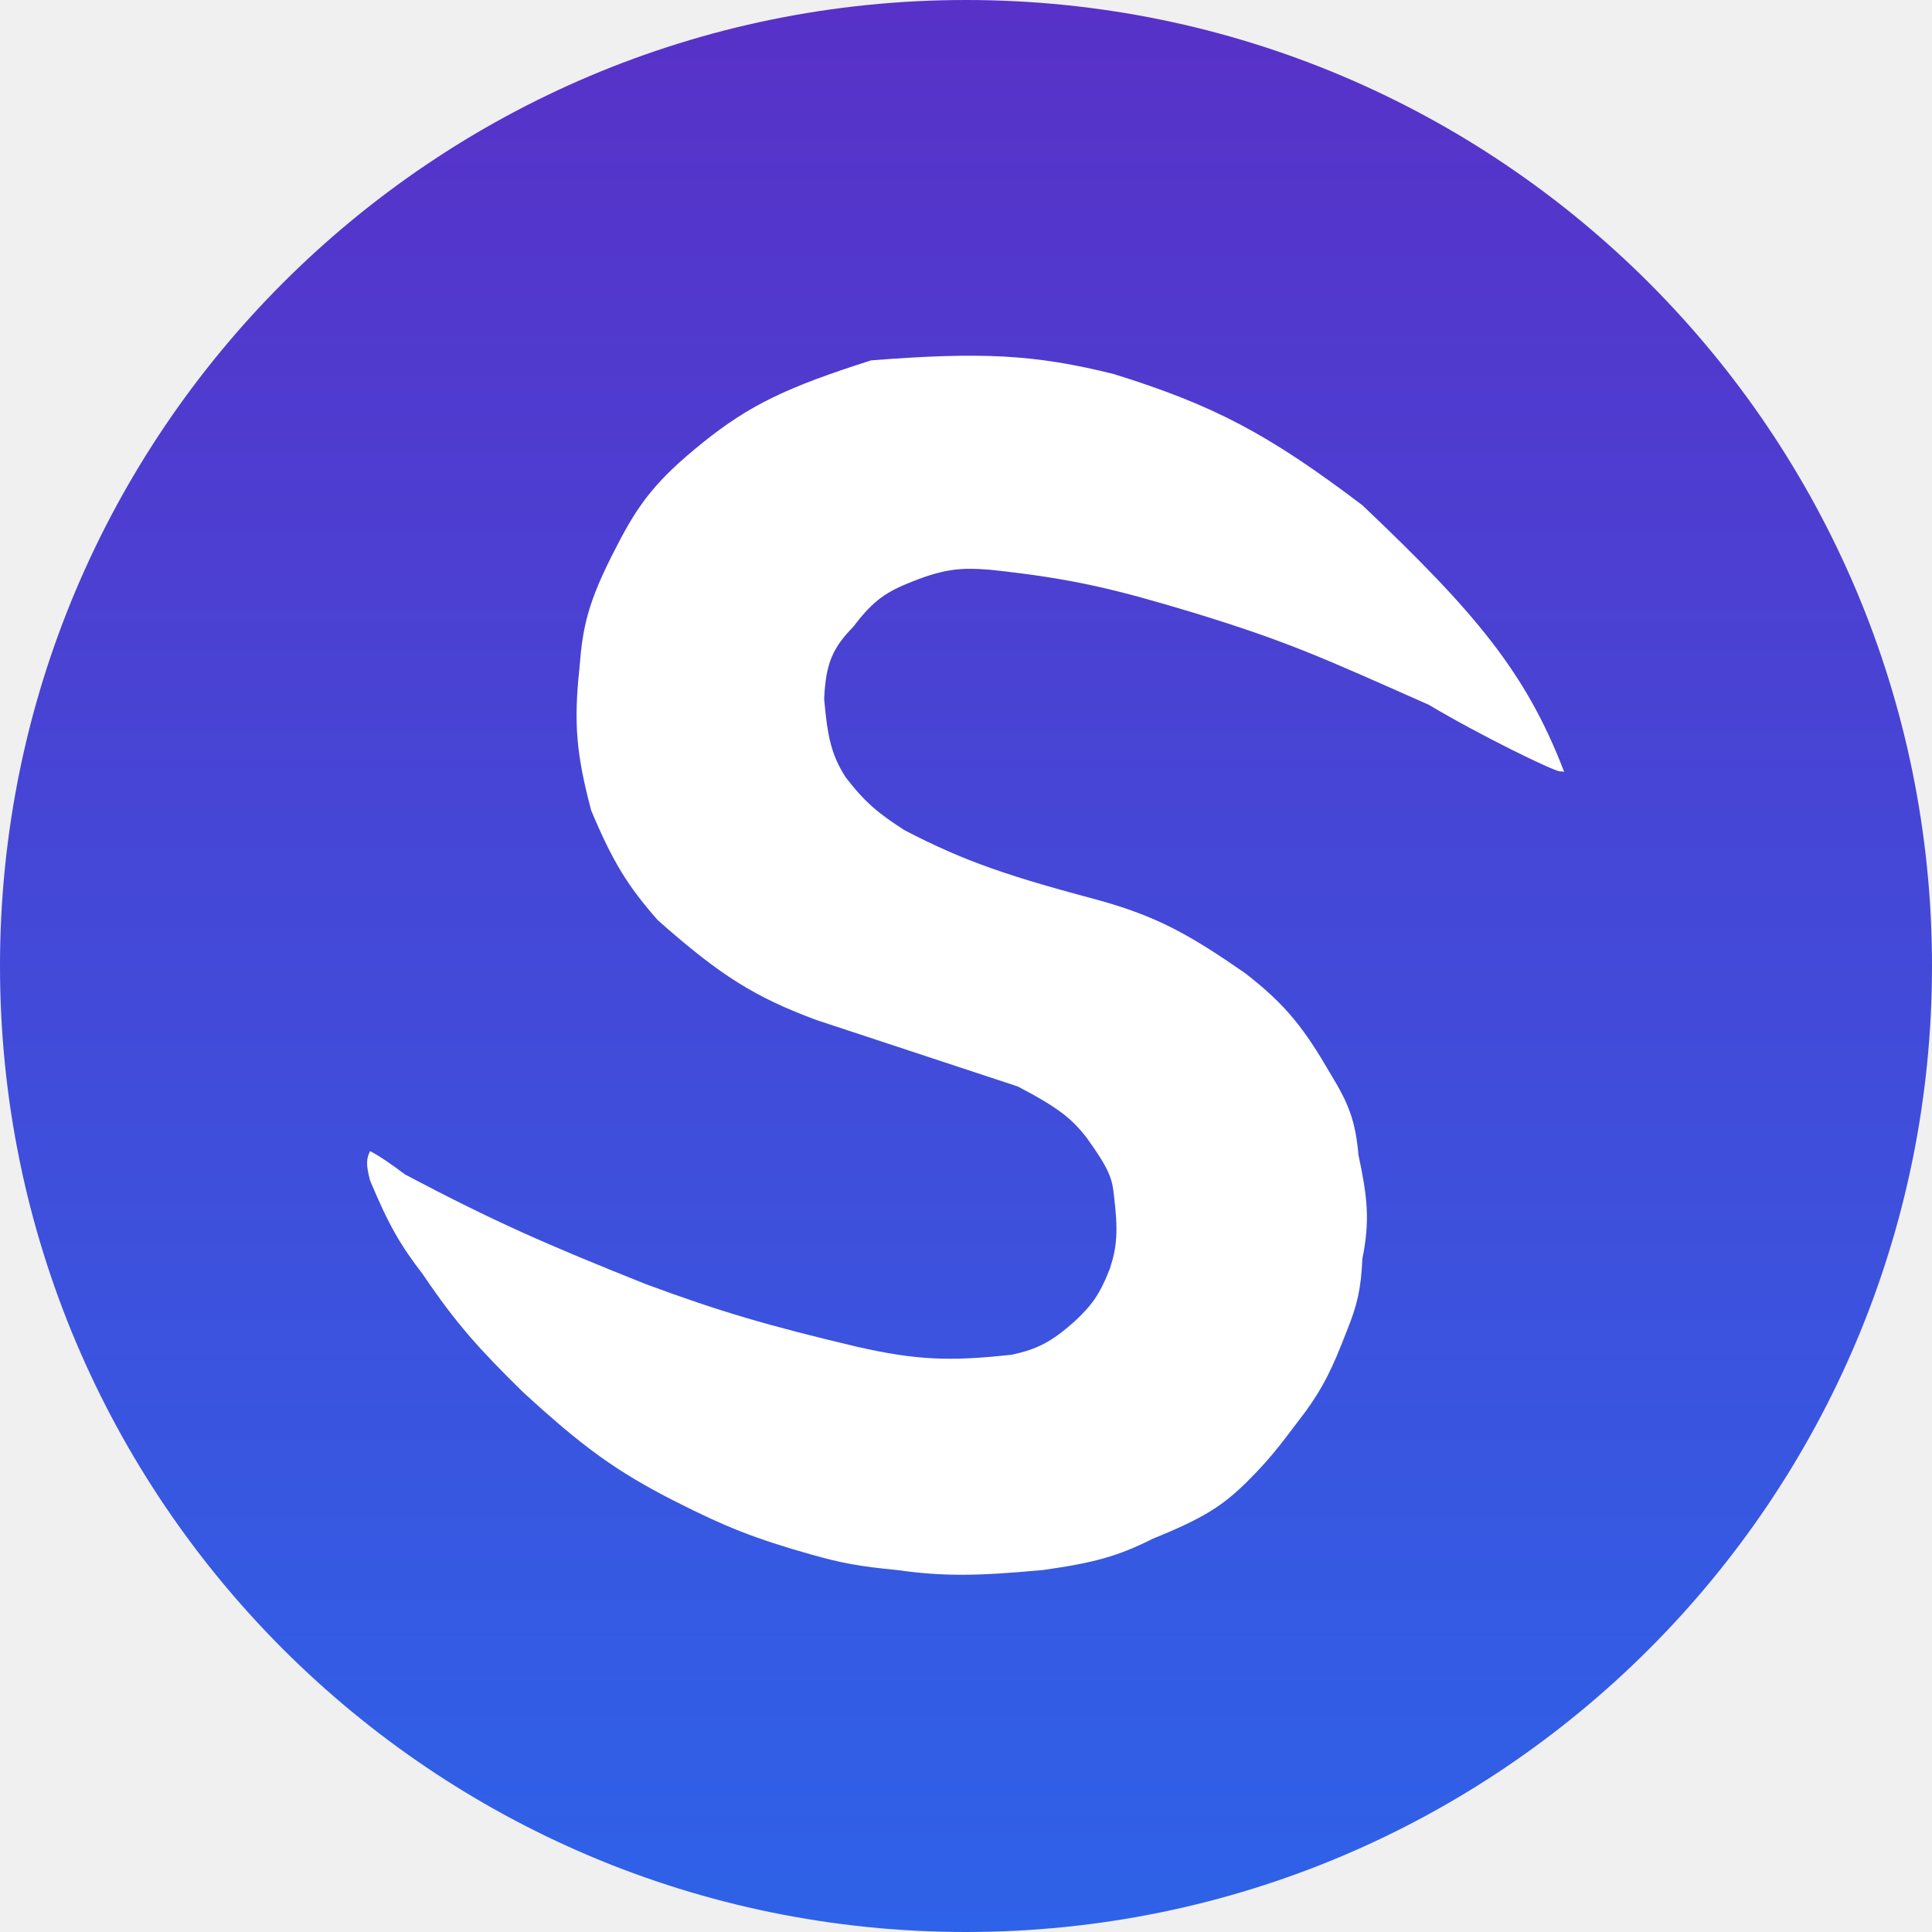
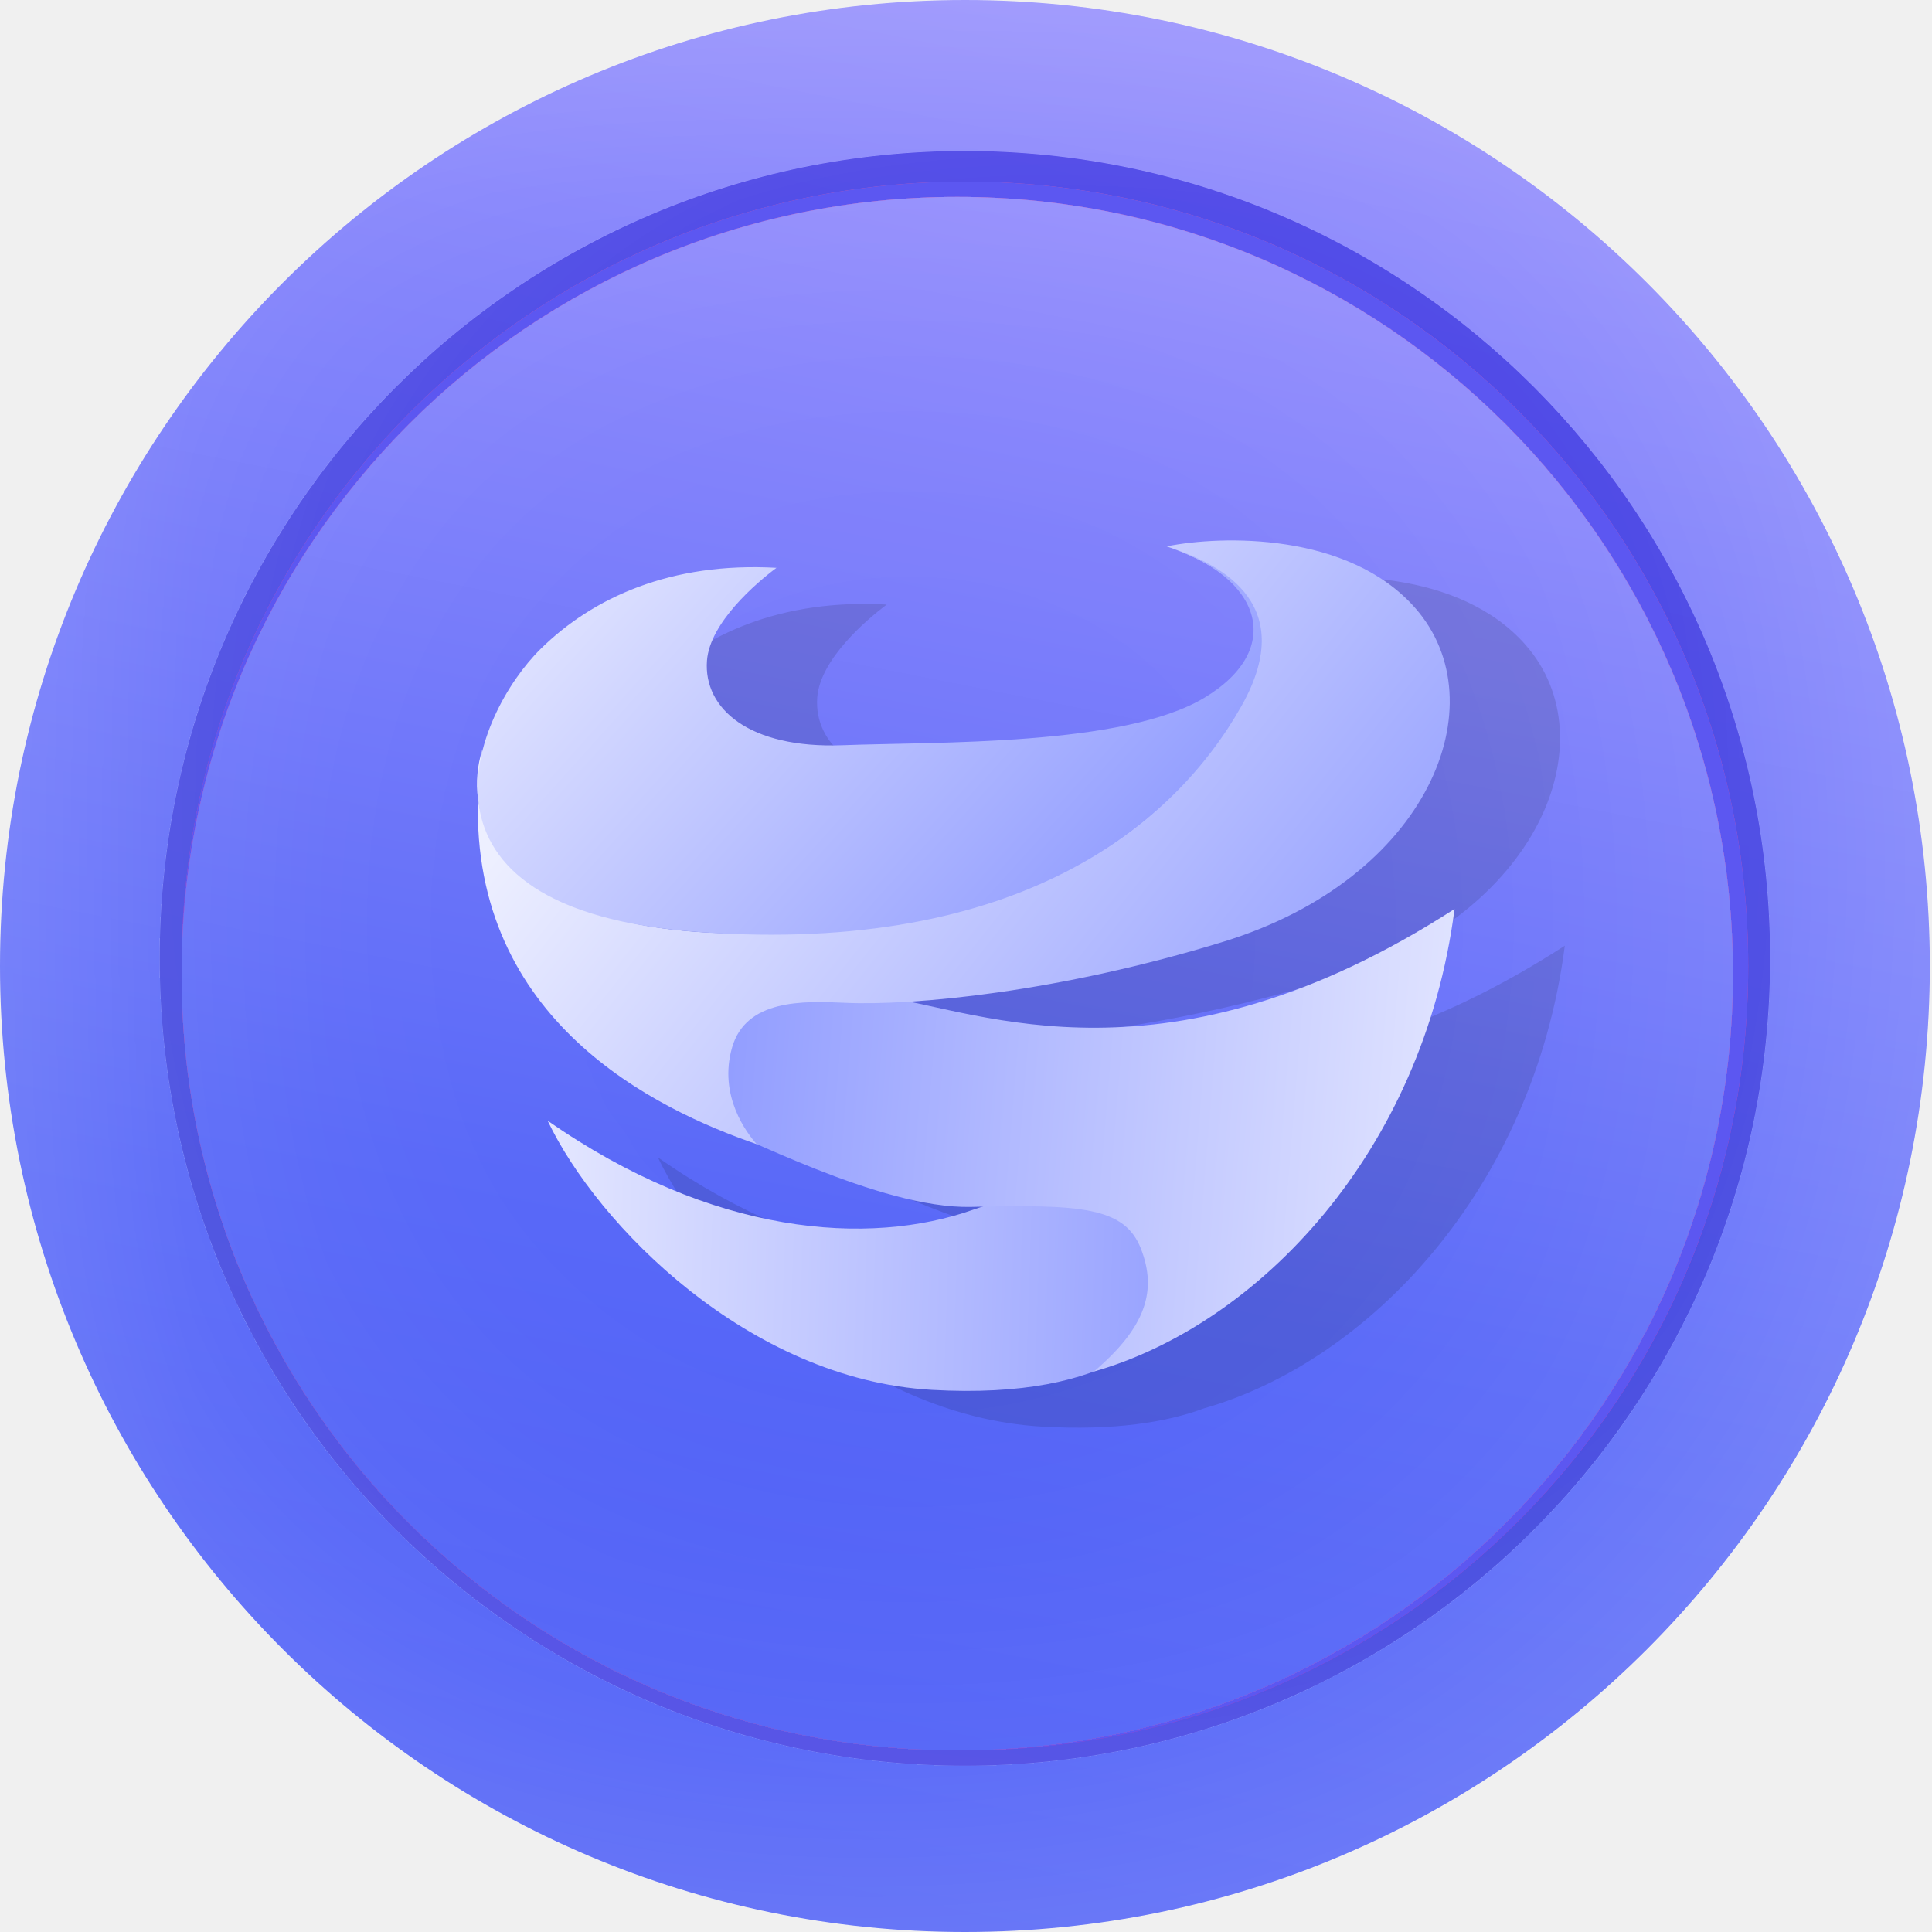
<svg xmlns="http://www.w3.org/2000/svg" width="55" height="55" viewBox="0 0 55 55" fill="none">
-   <circle cx="27.5" cy="27.5" r="27.5" fill="url(#paint0_linear_1032_5647)" />
-   <path d="M31.708 10.649C34.55 11.533 36.107 12.353 38.784 14.383C41.987 17.422 43.441 19.137 44.523 21.96C44.527 21.967 44.53 21.972 44.533 21.976C44.543 21.986 44.548 21.982 44.533 21.976C44.519 21.969 44.483 21.96 44.412 21.96C44.245 21.96 42.151 20.945 40.679 20.066C37.689 18.741 36.684 18.271 33.992 17.447C31.815 16.791 30.57 16.472 28.198 16.221C27.381 16.154 26.904 16.185 25.969 16.556C25.266 16.837 24.886 17.055 24.297 17.837C23.721 18.428 23.508 18.854 23.462 19.899C23.556 20.978 23.67 21.497 24.074 22.128C24.648 22.873 25.029 23.167 25.746 23.632C27.504 24.551 28.801 24.965 31.318 25.638C32.94 26.095 33.841 26.592 35.441 27.7C36.617 28.611 37.125 29.275 37.893 30.597C38.405 31.435 38.589 31.932 38.673 32.881C38.928 34.079 39.005 34.737 38.784 35.834C38.744 36.704 38.639 37.152 38.338 37.896C37.926 38.967 37.673 39.48 37.168 40.181C36.603 40.913 36.277 41.415 35.497 42.186C34.819 42.854 34.282 43.213 32.822 43.802C31.829 44.304 31.137 44.491 29.702 44.694C27.827 44.867 26.886 44.885 25.523 44.694C24.46 44.593 23.928 44.491 23.071 44.248C21.5 43.803 20.648 43.465 19.227 42.744C17.507 41.871 16.557 41.16 14.881 39.623C13.652 38.413 13.002 37.704 12.039 36.28C11.402 35.45 11.068 34.884 10.535 33.606C10.417 33.161 10.427 32.988 10.535 32.77C10.848 32.936 11.089 33.108 11.538 33.439C14.091 34.786 15.537 35.419 18.391 36.559C20.513 37.343 21.835 37.731 24.409 38.342C26.098 38.726 27.063 38.758 28.811 38.565C29.524 38.407 29.916 38.216 30.593 37.617C31.076 37.164 31.309 36.855 31.596 36.113C31.804 35.483 31.834 35.027 31.708 33.996C31.659 33.551 31.575 33.274 30.928 32.38C30.515 31.855 30.166 31.554 28.978 30.931L23.239 29.037C21.509 28.393 20.523 27.79 18.725 26.195C17.878 25.23 17.456 24.561 16.831 23.075C16.411 21.491 16.326 20.601 16.497 19.007C16.588 17.844 16.727 17.141 17.555 15.553C18.189 14.316 18.691 13.661 20.007 12.6C21.333 11.536 22.387 11.026 24.799 10.259C27.936 10.014 29.46 10.088 31.708 10.649Z" fill="white" />
+   <g filter="url(#filter0_i_1453_2051)">
+     <ellipse cx="27.469" cy="27.5" rx="27.469" ry="27.5" fill="url(#paint0_linear_1453_2051)" />
+   </g>
+   <g filter="url(#filter1_i_1453_2051)">
+     <ellipse cx="27.469" cy="27.282" rx="22.922" ry="22.984" fill="url(#paint1_linear_1453_2051)" />
+   </g>
+   <ellipse cx="27.469" cy="27.5" rx="22.299" ry="22.33" fill="url(#paint2_linear_1453_2051)" />
+   <ellipse cx="27.469" cy="27.5" rx="22.299" ry="22.33" fill="#5C57F1" />
+   <g filter="url(#filter2_i_1453_2051)">
+     <ellipse cx="27.251" cy="27.718" rx="22.081" ry="22.112" fill="url(#paint3_linear_1453_2051)" />
+     <ellipse cx="27.251" cy="27.718" rx="22.081" ry="22.112" fill="url(#paint4_linear_1453_2051)" />
+   </g>
+   <path fill-rule="evenodd" clip-rule="evenodd" d="M36.351 16.6C37.921 16.284 41.536 16.194 43.434 18.363C45.807 21.074 43.807 26.057 37.978 27.853C34.472 28.933 31.239 29.423 29.03 29.563C29.249 29.607 29.482 29.658 29.729 29.712L29.729 29.712C32.643 30.35 37.566 31.428 44.547 26.922C43.654 33.842 38.967 38.753 34.279 40.092L34.282 40.09C33.208 40.493 31.705 40.73 29.666 40.613C24.458 40.315 20.143 35.926 18.729 32.949C23.416 36.223 27.867 36.54 30.857 35.479C30.938 35.45 31.018 35.423 31.098 35.398C30.995 35.4 30.89 35.402 30.782 35.405C28.908 35.449 26.264 34.312 24.679 33.616L24.682 33.619C21.801 32.627 16.563 30.111 16.746 23.785C16.75 23.814 16.754 23.842 16.759 23.871C16.754 23.83 16.75 23.788 16.747 23.747C16.747 23.76 16.747 23.773 16.746 23.785C16.683 23.316 16.728 22.841 16.869 22.384C16.863 22.426 16.857 22.468 16.852 22.51C17.13 21.297 17.87 20.168 18.534 19.516C20.014 18.062 22.228 17.042 25.244 17.211C24.668 17.64 23.347 18.77 23.265 19.855C23.164 21.21 24.452 22.363 27.129 22.261C27.546 22.245 28.026 22.235 28.55 22.224C31.39 22.165 35.487 22.079 37.433 20.905C39.356 19.746 39.195 18.126 37.52 17.119C37.205 16.936 36.847 16.773 36.456 16.636C36.42 16.624 36.385 16.613 36.348 16.601C36.377 16.61 36.407 16.62 36.437 16.63C36.408 16.62 36.38 16.61 36.351 16.6Z" fill="black" fill-opacity="0.12" />
+   <path d="M26.527 39.567C21.319 39.269 17.003 34.879 15.59 31.903C20.277 35.177 24.728 35.493 27.718 34.433C31.087 33.237 33.447 34.717 33.447 36.665C33.447 37.855 31.735 39.864 26.527 39.567Z" fill="url(#paint5_linear_1453_2051)" />
+   <path d="M31.14 39.046C35.828 37.706 40.515 32.796 41.408 25.876C33.224 31.159 27.866 28.766 25.262 28.406C23.413 28.151 22.056 27.851 20.802 28.766C19.64 29.614 19.803 31.385 20.277 32.052C20.947 32.201 25.039 34.42 27.643 34.358C30.768 34.284 32.017 34.358 32.48 35.549C32.943 36.739 32.628 37.781 31.14 39.046Z" fill="url(#paint6_linear_1453_2051)" />
+   <path d="M33.211 15.554C34.782 15.238 38.397 15.147 40.295 17.316C42.667 20.028 40.668 25.01 34.838 26.806C30.174 28.244 25.992 28.636 24.063 28.548C22.867 28.494 21.237 28.44 20.84 29.822C20.444 31.205 21.271 32.267 21.542 32.572C18.662 31.581 13.424 29.065 13.607 22.739C13.543 22.269 13.589 21.794 13.73 21.337C13.66 21.824 13.62 22.291 13.607 22.739C13.947 25.257 17.425 27.613 26.193 26.095C31.817 25.122 34.552 22.015 35.787 18.909C36.291 17.45 35.149 16.2 33.211 15.554Z" fill="url(#paint7_linear_1453_2051)" />
+   <path d="M20.126 18.808C20.208 17.724 21.529 16.594 22.105 16.165C19.089 15.995 16.875 17.015 15.395 18.469C13.527 20.303 11.065 25.908 19.923 26.536C29.006 27.18 33.43 23.49 35.344 20.096C37.051 17.07 34.55 15.983 33.209 15.555C35.91 16.418 36.598 18.469 34.294 19.859C31.989 21.249 26.668 21.113 23.99 21.215C21.313 21.317 20.025 20.164 20.126 18.808Z" fill="url(#paint8_linear_1453_2051)" />
  <defs>
-     <linearGradient id="paint0_linear_1032_5647" x1="27.5" y1="0" x2="27.5" y2="55" gradientUnits="userSpaceOnUse">
-       <stop stop-color="#5831C8" />
-       <stop offset="1" stop-color="#2E62E8" />
+     <filter id="filter0_i_1453_2051" x="-2.742" y="-2.742" width="57.68" height="57.742" filterUnits="userSpaceOnUse" color-interpolation-filters="sRGB">
+       <feFlood flood-opacity="0" result="BackgroundImageFix" />
+       <feBlend mode="normal" in="SourceGraphic" in2="BackgroundImageFix" result="shape" />
+       <feColorMatrix in="SourceAlpha" type="matrix" values="0 0 0 0 0 0 0 0 0 0 0 0 0 0 0 0 0 0 127 0" result="hardAlpha" />
+       <feOffset dx="-2.742" dy="-2.742" />
+       <feGaussianBlur stdDeviation="10.284" />
+       <feComposite in2="hardAlpha" operator="arithmetic" k2="-1" k3="1" />
+       <feColorMatrix type="matrix" values="0 0 0 0 1 0 0 0 0 1 0 0 0 0 1 0 0 0 0.2 0" />
+       <feBlend mode="normal" in2="shape" result="effect1_innerShadow_1453_2051" />
+     </filter>
+     <filter id="filter1_i_1453_2051" x="4.547" y="0.184" width="48.586" height="50.082" filterUnits="userSpaceOnUse" color-interpolation-filters="sRGB">
+       <feFlood flood-opacity="0" result="BackgroundImageFix" />
+       <feBlend mode="normal" in="SourceGraphic" in2="BackgroundImageFix" result="shape" />
+       <feColorMatrix in="SourceAlpha" type="matrix" values="0 0 0 0 0 0 0 0 0 0 0 0 0 0 0 0 0 0 127 0" result="hardAlpha" />
+       <feOffset dx="2.742" dy="-4.114" />
+       <feGaussianBlur stdDeviation="6.856" />
+       <feComposite in2="hardAlpha" operator="arithmetic" k2="-1" k3="1" />
+       <feColorMatrix type="matrix" values="0 0 0 0 1 0 0 0 0 1 0 0 0 0 1 0 0 0 0.15 0" />
+       <feBlend mode="normal" in2="shape" result="effect1_innerShadow_1453_2051" />
+     </filter>
+     <filter id="filter2_i_1453_2051" x="3.799" y="4.235" width="45.533" height="45.595" filterUnits="userSpaceOnUse" color-interpolation-filters="sRGB">
+       <feFlood flood-opacity="0" result="BackgroundImageFix" />
+       <feBlend mode="normal" in="SourceGraphic" in2="BackgroundImageFix" result="shape" />
+       <feColorMatrix in="SourceAlpha" type="matrix" values="0 0 0 0 0 0 0 0 0 0 0 0 0 0 0 0 0 0 127 0" result="hardAlpha" />
+       <feOffset dx="-1.371" dy="-1.371" />
+       <feGaussianBlur stdDeviation="6.856" />
+       <feComposite in2="hardAlpha" operator="arithmetic" k2="-1" k3="1" />
+       <feColorMatrix type="matrix" values="0 0 0 0 1 0 0 0 0 1 0 0 0 0 1 0 0 0 0.1 0" />
+       <feBlend mode="normal" in2="shape" result="effect1_innerShadow_1453_2051" />
+     </filter>
+     <linearGradient id="paint0_linear_1453_2051" x1="15.292" y1="76.52" x2="30.926" y2="-2.647" gradientUnits="userSpaceOnUse">
+       <stop stop-color="#3B4EF4" />
+       <stop offset="0.5" stop-color="#5868F8" />
+       <stop offset="1" stop-color="#978FFD" />
+     </linearGradient>
+     <linearGradient id="paint1_linear_1453_2051" x1="38.151" y1="-4.173" x2="21.801" y2="61.509" gradientUnits="userSpaceOnUse">
+       <stop offset="0.145" stop-color="#4D46E7" />
+       <stop offset="0.67" stop-color="#3940DD" />
+       <stop offset="0.99" stop-color="#483AE8" />
+     </linearGradient>
+     <linearGradient id="paint2_linear_1453_2051" x1="17.583" y1="67.305" x2="30.281" y2="3.022" gradientUnits="userSpaceOnUse">
+       <stop stop-color="#9132BB" />
+       <stop offset="0.5" stop-color="#C53FB0" />
+       <stop offset="1" stop-color="#D35AA7" />
+     </linearGradient>
+     <linearGradient id="paint3_linear_1453_2051" x1="17.462" y1="67.134" x2="30.036" y2="3.479" gradientUnits="userSpaceOnUse">
+       <stop stop-color="#9132BB" />
+       <stop offset="0.5" stop-color="#C53FB0" />
+       <stop offset="1" stop-color="#D35AA7" />
+     </linearGradient>
+     <linearGradient id="paint4_linear_1453_2051" x1="17.462" y1="67.134" x2="30.036" y2="3.479" gradientUnits="userSpaceOnUse">
+       <stop stop-color="#3B4EF4" />
+       <stop offset="0.5" stop-color="#5868F8" />
+       <stop offset="1" stop-color="#978FFD" />
+     </linearGradient>
+     <linearGradient id="paint5_linear_1453_2051" x1="36.197" y1="35.772" x2="13.391" y2="35.042" gradientUnits="userSpaceOnUse">
+       <stop stop-color="#8B97FF" />
+       <stop offset="1" stop-color="#EDEFFF" />
+     </linearGradient>
+     <linearGradient id="paint6_linear_1453_2051" x1="18.638" y1="30.787" x2="44.602" y2="32.904" gradientUnits="userSpaceOnUse">
+       <stop stop-color="#8B97FF" />
+       <stop offset="1" stop-color="#EDEFFF" />
+     </linearGradient>
+     <linearGradient id="paint7_linear_1453_2051" x1="41.92" y1="29.247" x2="22.469" y2="13.809" gradientUnits="userSpaceOnUse">
+       <stop stop-color="#8B97FF" />
+       <stop offset="1" stop-color="#EDEFFF" />
+     </linearGradient>
+     <linearGradient id="paint8_linear_1453_2051" x1="32.091" y1="27.79" x2="15.379" y2="12.722" gradientUnits="userSpaceOnUse">
+       <stop stop-color="#8B97FF" />
+       <stop offset="1" stop-color="#EDEFFF" />
    </linearGradient>
  </defs>
</svg>
